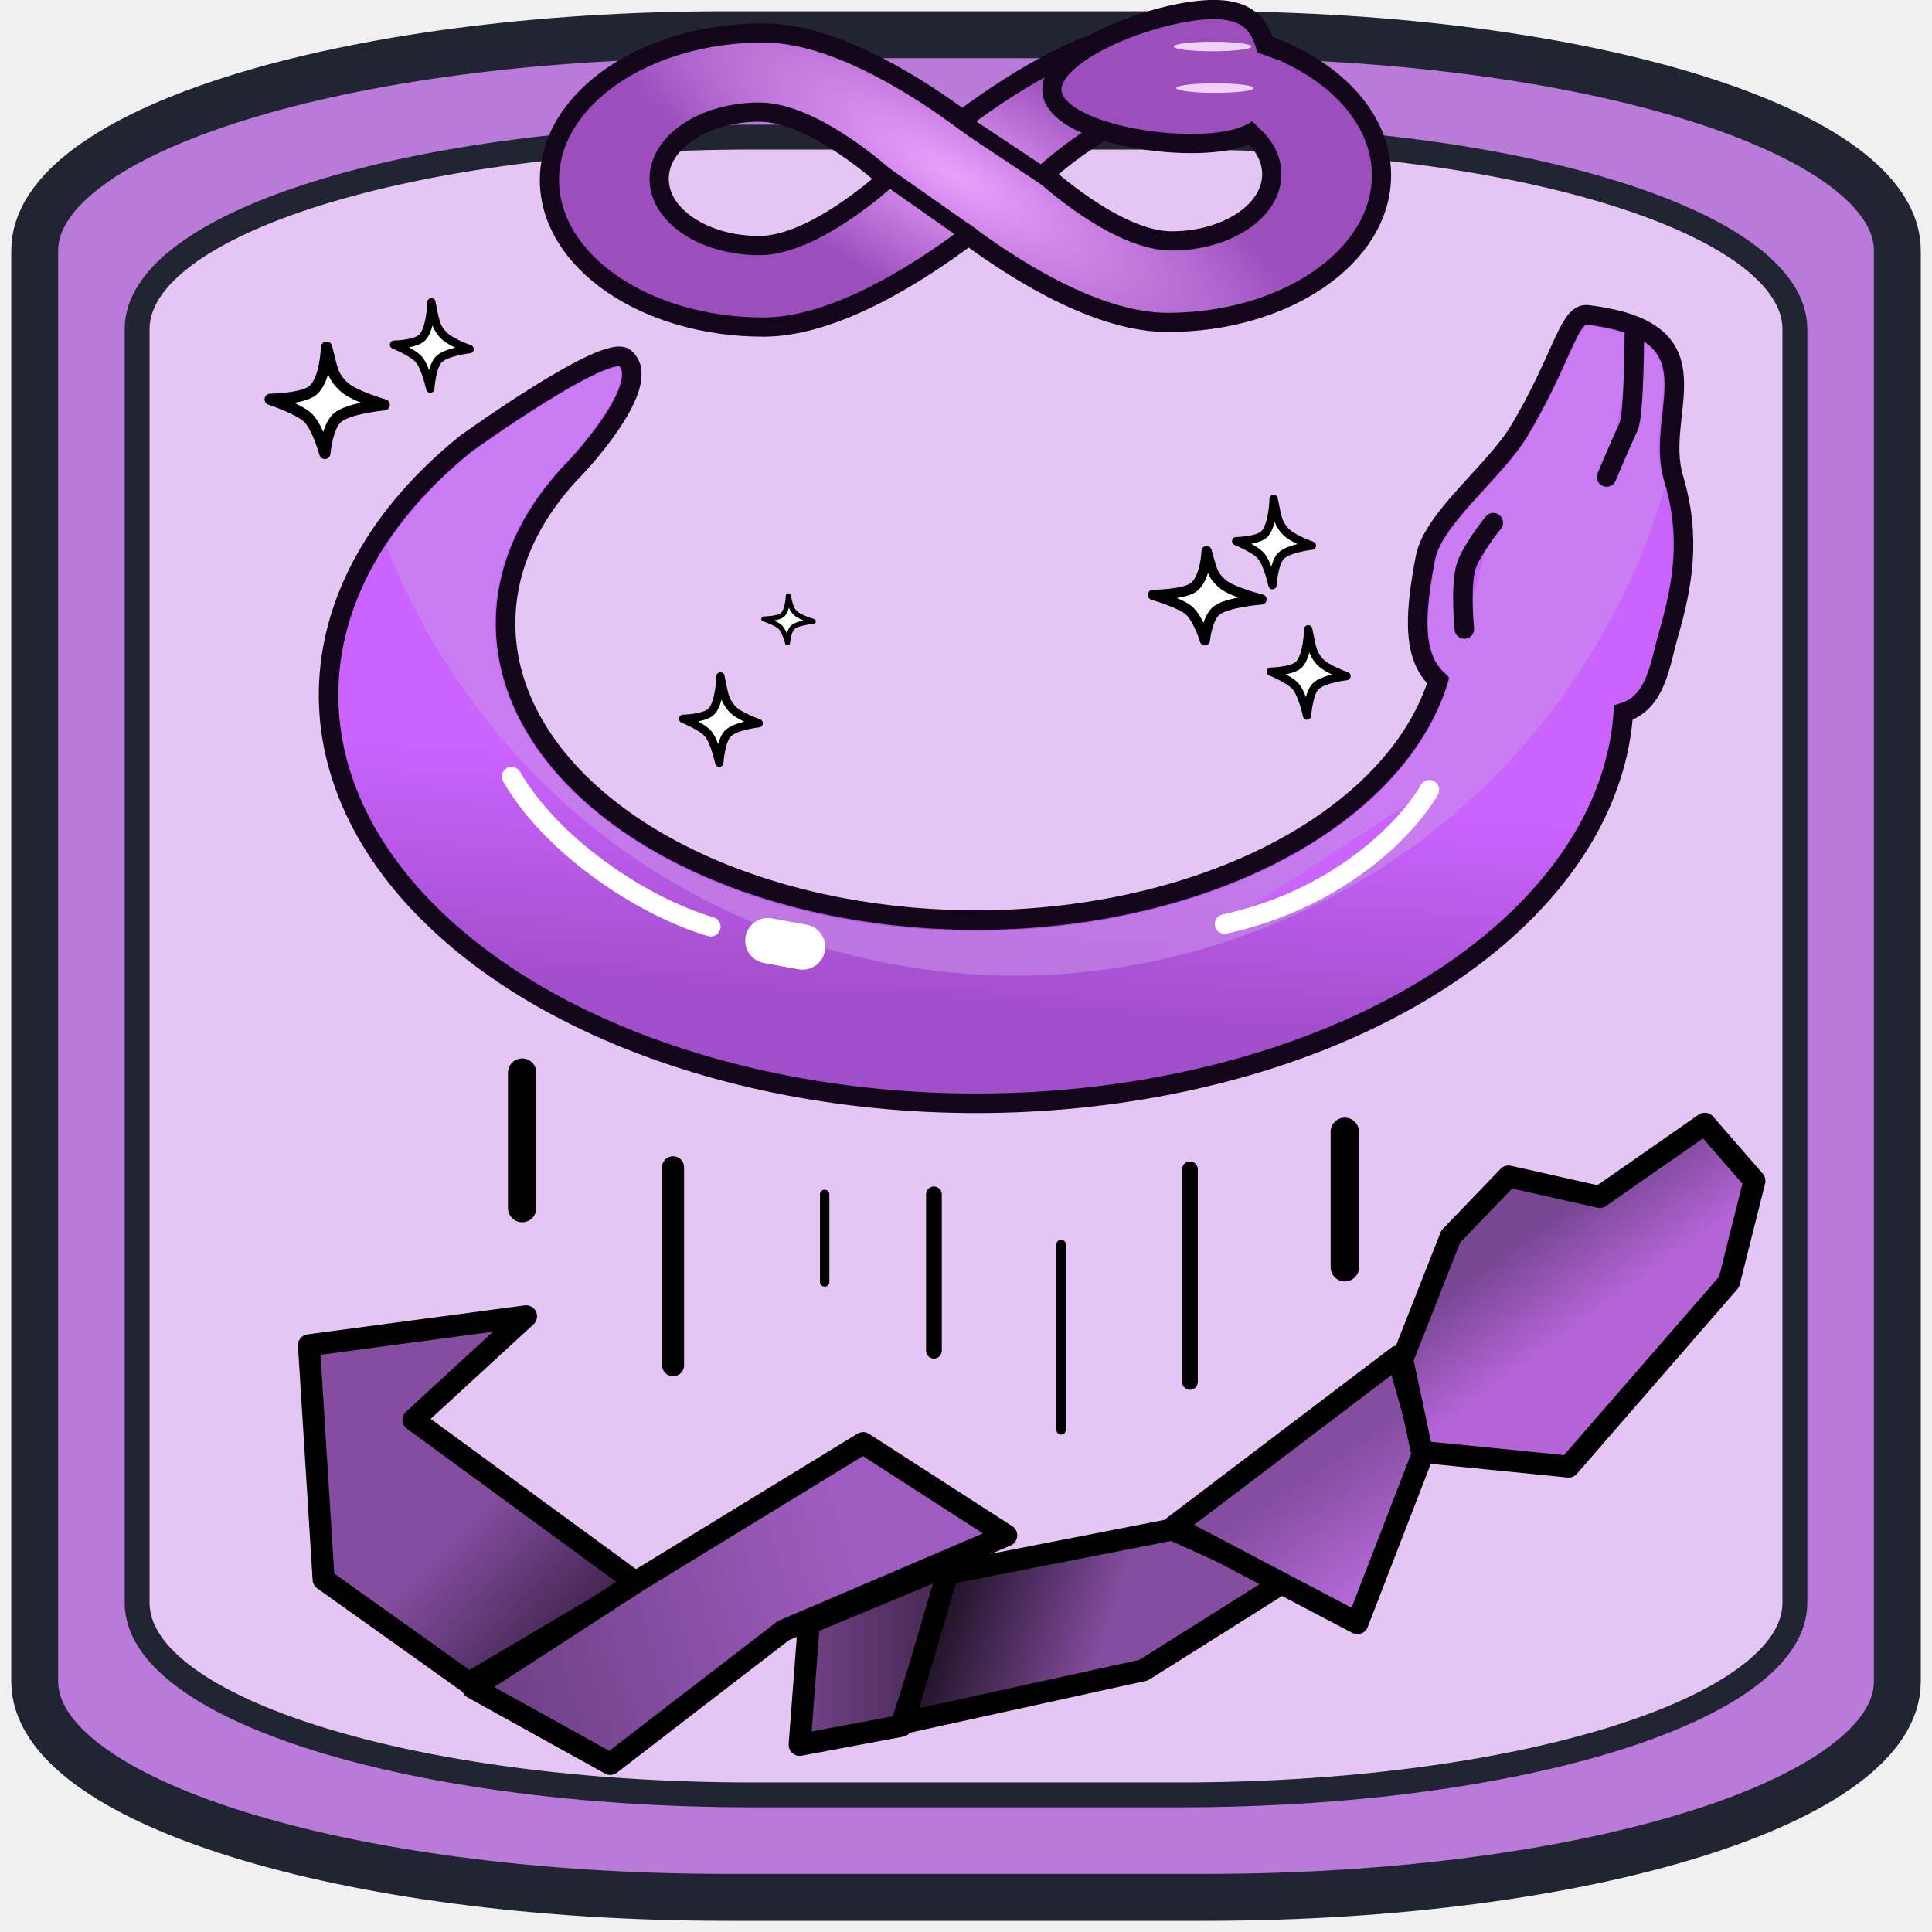
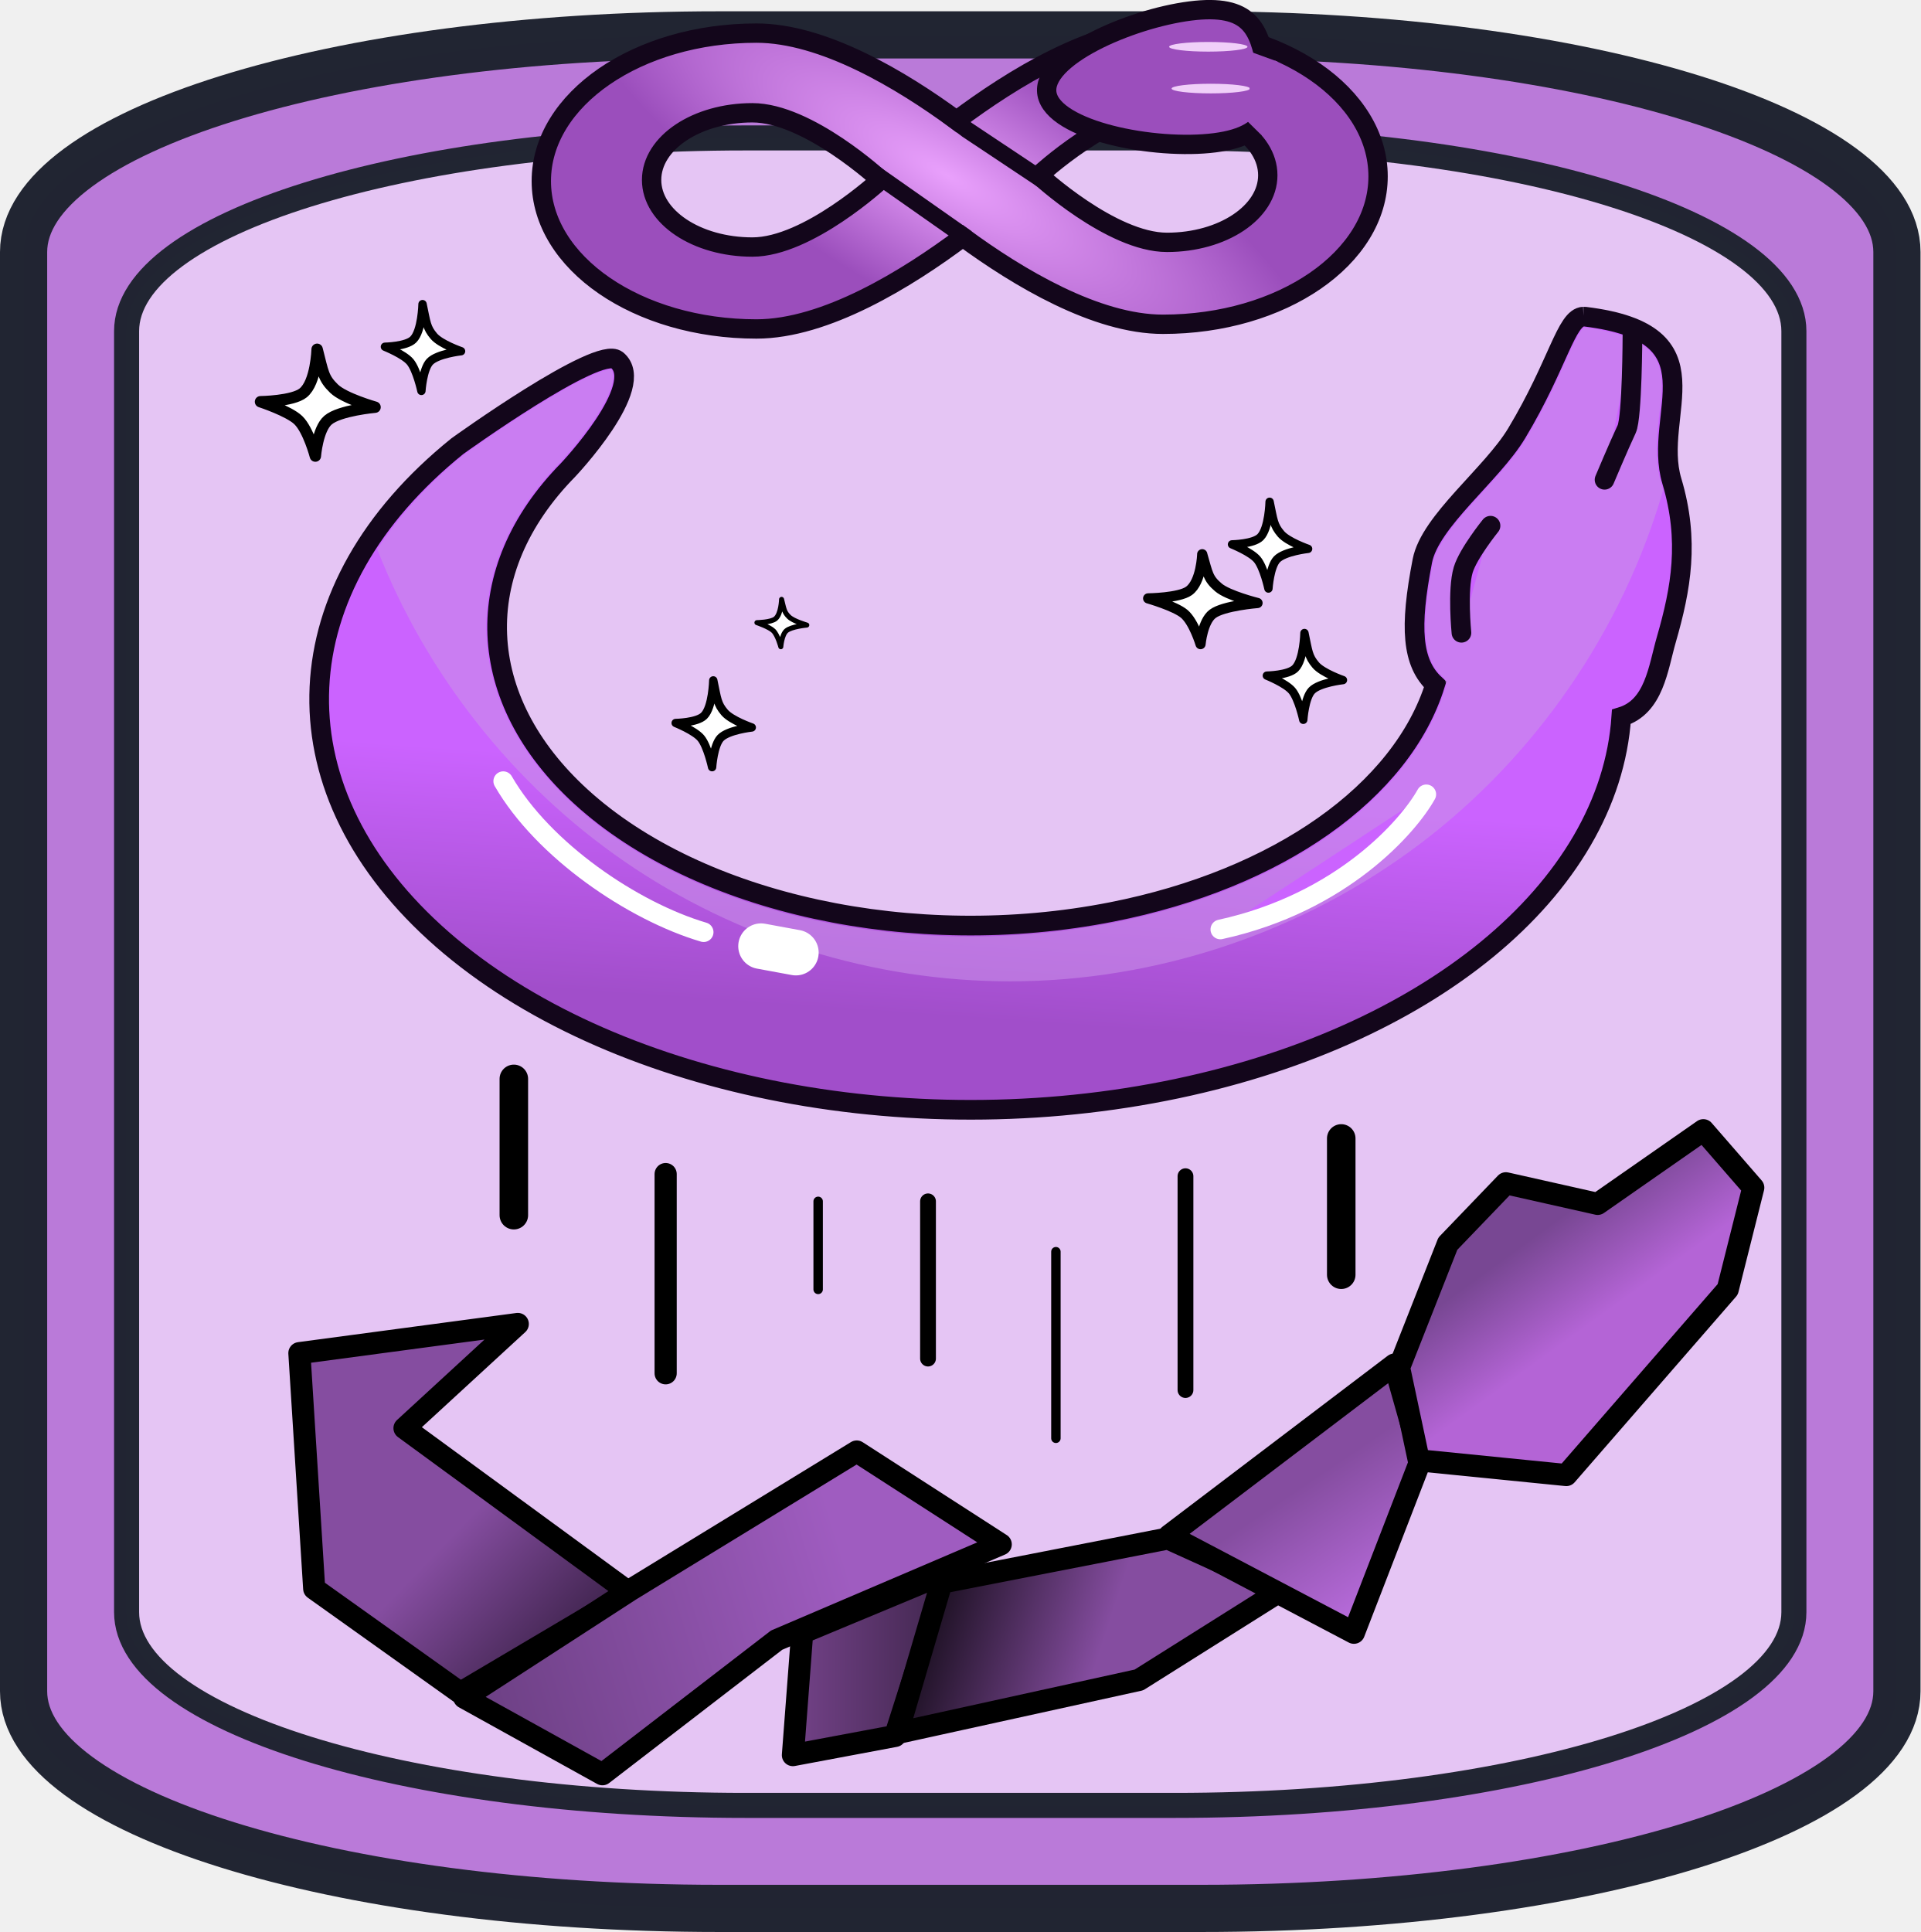
- <svg xmlns="http://www.w3.org/2000/svg" xmlns:xlink="http://www.w3.org/1999/xlink" width="130" height="130" viewBox="0 0 34.396 34.396" version="1.1" id="svg1" xml:space="preserve">
+ <svg xmlns="http://www.w3.org/2000/svg" xmlns:xlink="http://www.w3.org/1999/xlink" width="200" height="201.177" viewBox="0 0 52.917 53.228" version="1.1" id="svg1" xml:space="preserve">
  <defs id="defs1">
    <linearGradient id="linearGradient40">
      <stop style="stop-color:#854da0;stop-opacity:1;" offset="0.463" id="stop39" />
      <stop style="stop-color:#000000;stop-opacity:1;" offset="1" id="stop40" />
    </linearGradient>
    <linearGradient id="linearGradient38">
      <stop style="stop-color:#77448d;stop-opacity:1;" offset="0" id="stop37" />
      <stop style="stop-color:#3d2449;stop-opacity:1;" offset="1" id="stop38" />
    </linearGradient>
    <linearGradient id="linearGradient36">
      <stop style="stop-color:#9f5cc0;stop-opacity:1;" offset="0.279" id="stop35" />
      <stop style="stop-color:#6b3f82;stop-opacity:1;" offset="1" id="stop36" />
    </linearGradient>
    <linearGradient id="linearGradient34">
      <stop style="stop-color:#854da0;stop-opacity:1;" offset="0.528" id="stop33" />
      <stop style="stop-color:#3e234c;stop-opacity:1;" offset="1" id="stop34" />
    </linearGradient>
    <linearGradient id="linearGradient32">
      <stop style="stop-color:#784793;stop-opacity:1;" offset="0.292" id="stop31" />
      <stop style="stop-color:#b464d6;stop-opacity:1;" offset="0.568" id="stop32" />
    </linearGradient>
    <linearGradient id="linearGradient25">
      <stop style="stop-color:#854da0;stop-opacity:1;" offset="0.476" id="stop25" />
      <stop style="stop-color:#b96cdd;stop-opacity:1;" offset="1" id="stop26" />
    </linearGradient>
    <linearGradient id="linearGradient4">
      <stop style="stop-color:#cb63ff;stop-opacity:1;" offset="0.552" id="stop4" />
      <stop style="stop-color:#a14eca;stop-opacity:1;" offset="0.722" id="stop5" />
    </linearGradient>
    <linearGradient id="linearGradient139">
      <stop style="stop-color:#e9a0fc;stop-opacity:1;" offset="0" id="stop140" />
      <stop style="stop-color:#9b4ebc;stop-opacity:1;" offset="1" id="stop141" />
    </linearGradient>
-     <radialGradient xlink:href="#linearGradient139" id="radialGradient141" cx="16.595" cy="1.947" fx="16.595" fy="1.947" r="7.577" gradientTransform="matrix(0.8607372,0.4982068,-0.1535943,0.2653604,2.984526,-5.680098)" gradientUnits="userSpaceOnUse" />
-     <linearGradient xlink:href="#linearGradient4" id="linearGradient5" x1="18.968" y1="2.254" x2="17.261" y2="26.663" gradientUnits="userSpaceOnUse" gradientTransform="translate(-0.2038374,-1.834536)" />
-     <linearGradient xlink:href="#linearGradient34" id="linearGradient26" x1="6.179" y1="24.533" x2="10.664" y2="28.864" gradientUnits="userSpaceOnUse" />
-     <linearGradient xlink:href="#linearGradient36" id="linearGradient27" x1="17.894" y1="27.102" x2="8.438" y2="29.993" gradientUnits="userSpaceOnUse" />
-     <linearGradient xlink:href="#linearGradient38" id="linearGradient28" x1="14.039" y1="29.448" x2="17.165" y2="29.448" gradientUnits="userSpaceOnUse" />
-     <linearGradient xlink:href="#linearGradient40" id="linearGradient29" x1="22.909" y1="30.064" x2="16.066" y2="27.84" gradientUnits="userSpaceOnUse" />
-     <linearGradient xlink:href="#linearGradient25" id="linearGradient30" x1="21.769" y1="24.515" x2="24.482" y2="28.537" gradientUnits="userSpaceOnUse" />
-     <linearGradient xlink:href="#linearGradient32" id="linearGradient31" x1="26.143" y1="20.363" x2="30.058" y2="25.752" gradientUnits="userSpaceOnUse" />
+     <radialGradient xlink:href="#linearGradient139" id="radialGradient141" cx="16.595" cy="1.947" fx="16.595" fy="1.947" r="7.577" gradientTransform="matrix(1.339792,0.7754906,-0.2390794,0.4130504,4.534291,-8.841434)" gradientUnits="userSpaceOnUse" />
+     <linearGradient xlink:href="#linearGradient4" id="linearGradient5" x1="18.968" y1="2.254" x2="17.261" y2="26.663" gradientUnits="userSpaceOnUse" gradientTransform="matrix(1.556564,0,0,1.556564,-0.4285999,-2.855572)" />
+     <linearGradient xlink:href="#linearGradient34" id="linearGradient26" x1="6.179" y1="24.533" x2="10.664" y2="28.864" gradientUnits="userSpaceOnUse" gradientTransform="matrix(1.556564,0,0,1.556564,-0.1113141,0)" />
+     <linearGradient xlink:href="#linearGradient36" id="linearGradient27" x1="17.894" y1="27.102" x2="8.438" y2="29.993" gradientUnits="userSpaceOnUse" gradientTransform="matrix(1.556564,0,0,1.556564,-0.1113141,0)" />
+     <linearGradient xlink:href="#linearGradient38" id="linearGradient28" x1="14.039" y1="29.448" x2="17.165" y2="29.448" gradientUnits="userSpaceOnUse" gradientTransform="matrix(1.556564,0,0,1.556564,-0.1113141,0)" />
+     <linearGradient xlink:href="#linearGradient40" id="linearGradient29" x1="22.909" y1="30.064" x2="16.066" y2="27.84" gradientUnits="userSpaceOnUse" gradientTransform="matrix(1.556564,0,0,1.556564,-0.1113141,0)" />
+     <linearGradient xlink:href="#linearGradient25" id="linearGradient30" x1="21.769" y1="24.515" x2="24.482" y2="28.537" gradientUnits="userSpaceOnUse" gradientTransform="matrix(1.556564,0,0,1.556564,-0.1113141,0)" />
+     <linearGradient xlink:href="#linearGradient32" id="linearGradient31" x1="26.143" y1="20.363" x2="30.058" y2="25.752" gradientUnits="userSpaceOnUse" gradientTransform="matrix(1.556564,0,0,1.556564,-0.1113141,0)" />
  </defs>
-   <g id="layer1">
-     <rect style="fill:#ba7ad9;stroke:#212532;stroke-width:0.835;stroke-linejoin:round;stroke-miterlimit:8.2;stroke-opacity:0.996;stroke-dasharray:none;fill-opacity:1" id="rect1" width="33.161" height="33.161" x="0.618" y="0.618" ry="3.843" rx="12.308" />
-     <rect style="fill:#e5c5f4;stroke:#212532;stroke-width:0.443;stroke-linejoin:round;stroke-miterlimit:8.2;stroke-dasharray:none;stroke-opacity:0.996;fill-opacity:1" id="rect1-8" width="29.514" height="29.514" x="2.441" y="2.441" ry="3.42" rx="10.954" />
-     <path id="rect11-4" style="fill:#ffffff;fill-opacity:1;stroke:#000000;stroke-width:0.148;stroke-linecap:round;stroke-linejoin:round;stroke-dasharray:none;stroke-opacity:1" d="m 7.68,5.383 c 0.07,0.334 0.07,0.414 0.2,0.567 0.118,0.14 0.482,0.266 0.482,0.266 0,0 -0.418,0.045 -0.553,0.186 -0.124,0.13 -0.149,0.517 -0.149,0.517 0,0 -0.081,-0.375 -0.2,-0.516 -0.112,-0.132 -0.445,-0.266 -0.445,-0.266 0,0 0.38,-0.006 0.502,-0.128 0.153,-0.152 0.164,-0.627 0.164,-0.627 z" />
-     <path id="rect11-3" style="fill:#ffffff;fill-opacity:1;stroke:#000000;stroke-width:0.201;stroke-linecap:round;stroke-linejoin:round;stroke-dasharray:none;stroke-opacity:1" d="m 5.814,6.182 c 0.105,0.411 0.106,0.51 0.301,0.698 0.178,0.172 0.725,0.327 0.725,0.327 0,0 -0.629,0.056 -0.832,0.229 -0.187,0.159 -0.225,0.636 -0.225,0.636 0,0 -0.122,-0.461 -0.301,-0.635 C 5.314,7.275 4.811,7.11 4.811,7.11 c 0,0 0.571,-0.007 0.756,-0.157 C 5.798,6.766 5.814,6.182 5.814,6.182 Z" />
-     <path id="path17" style="opacity:1;fill:url(#radialGradient141);fill-opacity:1;stroke:#13061b;stroke-width:0.342;stroke-dasharray:none" d="m 20.786,0.503 c -1.224,0 -2.663,0.887 -3.653,1.628 -0.984,-0.723 -2.363,-1.545 -3.542,-1.545 -2.103,0 -3.809,1.173 -3.809,2.619 0,1.446 1.705,2.618 3.809,2.618 1.224,0 2.663,-0.886 3.653,-1.628 0.984,0.723 2.363,1.545 3.542,1.545 2.103,0 3.809,-1.172 3.809,-2.618 0,-1.446 -1.705,-2.619 -3.809,-2.619 z m 0.072,1.41 c 0.985,0 1.784,0.532 1.784,1.188 0,0.656 -0.799,1.188 -1.784,1.188 -0.985,0 -2.269,-1.188 -2.269,-1.188 0,0 1.283,-1.188 2.269,-1.188 z m -7.339,0.083 c 0.985,0 2.269,1.188 2.269,1.188 0,0 -1.283,1.188 -2.269,1.188 -0.985,0 -1.784,-0.532 -1.784,-1.188 0,-0.656 0.799,-1.188 1.784,-1.188 z" />
-     <path id="path18" style="opacity:1;fill:#9b4ebc;fill-opacity:1;stroke:#13061b;stroke-width:0.342" d="m 22.61,1.168 c 0.121,0.644 0.165,1.221 -0.905,1.358 -1.07,0.137 -2.85,-0.217 -2.971,-0.861 -0.121,-0.644 1.462,-1.334 2.532,-1.471 1.07,-0.137 1.223,0.33 1.344,0.974 z" />
-     <ellipse style="opacity:1;fill:#f0cff9;fill-opacity:1;stroke:#13061b;stroke-width:0;stroke-dasharray:none;stroke-opacity:1" id="path19" cx="21.589" cy="0.828" rx="0.694" ry="0.085" />
-     <ellipse style="fill:#f0cff9;fill-opacity:1;stroke:#13061b;stroke-width:0;stroke-dasharray:none;stroke-opacity:1" id="path19-2" cx="21.633" cy="1.568" rx="0.694" ry="0.085" />
-     <path id="rect19" style="opacity:1;fill:#9b4ebc;fill-opacity:1;stroke:#13061b;stroke-width:0" d="M 22.35,0.921 22.812,1.089 22.99,2.004 22.57,2.432 22.29,2.156 Z" />
-     <path id="rect20" style="opacity:1;fill:#e5c5f4;stroke:#13061b;stroke-width:0.295" d="M 16.894,1.977 17.322,2.299 18.649,3.183 M 17.316,4.215 15.693,3.076" />
-     <path id="path2" style="fill:url(#linearGradient5);stroke:#13061b;stroke-width:0.348;stroke-linecap:round" d="m 28.23,5.604 c -0.31,0.013 -0.442,0.831 -1.183,2.066 -0.438,0.729 -1.532,1.552 -1.669,2.257 -0.229,1.178 -0.188,1.808 0.227,2.188 -0.588,1.891 -2.774,3.445 -5.728,4.026 -3.501,0.688 -7.305,-0.138 -9.39,-2.039 -1.893,-1.727 -1.985,-3.996 -0.234,-5.782 0,0 1.417,-1.493 0.87,-1.948 C 10.792,6.098 8.297,7.896 8.297,7.896 5.189,10.401 5.026,13.889 7.895,16.505 c 2.869,2.617 8.103,3.754 12.92,2.807 4.657,-0.916 7.878,-3.575 8.086,-6.625 0.584,-0.178 0.651,-0.862 0.797,-1.369 0.259,-0.899 0.414,-1.747 0.097,-2.804 -0.357,-1.191 0.893,-2.612 -1.534,-2.909 -0.01,-0.001 -0.021,-0.001 -0.03,-0.001 z" />
-     <path id="path10" style="opacity:0.558;fill:#ca92e8;stroke:#ffffff;stroke-width:0.348;stroke-linecap:round;stroke-opacity:0" d="m 28.441,7.629 c 0.006,-2.621e-4 -0.008,-0.004 -0.061,0.072 -0.053,0.077 -0.122,0.212 -0.203,0.391 -0.163,0.356 -0.386,0.883 -0.764,1.512 -0.239,0.398 -0.628,0.786 -0.969,1.166 -0.341,0.38 -0.623,0.757 -0.676,1.029 -0.113,0.581 -0.155,1.018 -0.125,1.338 0.03,0.32 0.122,0.515 0.293,0.672 a 0.192,0.192 0 0 1 0.055,0.197 c -0.619,1.991 -2.875,3.568 -5.875,4.158 -3.555,0.699 -7.406,-0.127 -9.557,-2.088 -0.976,-0.891 -1.502,-1.938 -1.545,-3.002 -0.043,-1.063 0.399,-2.13 1.303,-3.053 l 0.002,-0.002 c 0.002,-0.002 0.344,-0.365 0.617,-0.775 0.137,-0.206 0.253,-0.423 0.299,-0.592 0.023,-0.084 0.027,-0.155 0.02,-0.201 -0.007,-0.047 -0.02,-0.07 -0.053,-0.098 0.044,0.036 0.026,0.01 -0.051,0.027 -0.077,0.018 -0.193,0.059 -0.326,0.121 -0.267,0.124 -0.607,0.32 -0.936,0.525 -0.652,0.407 -1.258,0.844 -1.268,0.852 -0.002,0.001 -0.002,0.003 -0.004,0.004 -2.59e-5,1.87e-5 -0.006,0.004 -0.006,0.004 -0.645,0.521 -1.149,1.086 -1.529,1.67 0.871,2.221 2.412,4.175 4.377,5.527 1.993,1.371 4.405,2.121 6.824,2.121 2.594,-6.6e-5 5.181,-0.867 7.252,-2.43 2.058,-1.553 3.591,-3.787 4.309,-6.264 -0.01,-0.036 -0.02,-0.071 -0.031,-0.109 -0.202,-0.675 0.033,-1.353 0.002,-1.832 C 29.801,8.331 29.741,8.155 29.555,7.998 29.368,7.841 29.028,7.701 28.441,7.629 Z" transform="translate(-0.2038374,-1.834536)" />
-     <path style="fill:#cb63ff;fill-opacity:1;stroke:#13061b;stroke-width:0.348;stroke-linecap:round" d="m 26.585,9.305 c 0,0 -0.396,0.489 -0.484,0.782 -0.106,0.355 -0.031,1.112 -0.031,1.112" id="path3" />
-     <path style="fill:#cb63ff;fill-opacity:1;stroke:#13061b;stroke-width:0.348;stroke-linecap:round" d="m 29.097,5.928 c 0,0 -0.003,1.456 -0.103,1.668 -0.139,0.295 -0.391,0.896 -0.391,0.896" id="path4" />
-     <path style="fill:#cb63ff;fill-opacity:1;stroke:#ffffff;stroke-width:0.348;stroke-linecap:round;stroke-opacity:1" d="m 25.447,14.06 c -0.308,0.555 -1.485,1.918 -3.645,2.391" id="path5" />
-     <path style="fill:#cb63ff;fill-opacity:0;stroke:#ffffff;stroke-width:0.348;stroke-linecap:round;stroke-opacity:1" d="M 12.655,16.499 C 11.404,16.129 9.814,15.05 9.108,13.827" id="path5-1" />
-     <path style="fill:#cb63ff;fill-opacity:0;stroke:#ffffff;stroke-width:0.807;stroke-linecap:round;stroke-opacity:1" d="m 13.671,16.747 0.617,0.113" id="path6" />
-     <path id="rect11" style="opacity:1;fill:#ffffff;fill-opacity:1;stroke:#000000;stroke-width:0.148;stroke-linecap:round;stroke-linejoin:round;stroke-dasharray:none;stroke-opacity:1" d="m 12.826,12.043 c 0.07,0.334 0.07,0.414 0.2,0.567 0.118,0.14 0.482,0.266 0.482,0.266 0,0 -0.418,0.045 -0.553,0.186 -0.124,0.13 -0.149,0.517 -0.149,0.517 0,0 -0.081,-0.375 -0.2,-0.516 -0.112,-0.132 -0.445,-0.266 -0.445,-0.266 0,0 0.38,-0.006 0.502,-0.128 0.153,-0.152 0.164,-0.627 0.164,-0.627 z" />
-     <path id="rect11-2" style="fill:#ffffff;fill-opacity:1;stroke:#000000;stroke-width:0.088;stroke-linecap:round;stroke-linejoin:round;stroke-dasharray:none;stroke-opacity:1" d="m 14.035,10.608 c 0.046,0.182 0.046,0.226 0.131,0.31 0.078,0.076 0.315,0.145 0.315,0.145 0,0 -0.274,0.025 -0.362,0.101 -0.081,0.071 -0.098,0.282 -0.098,0.282 0,0 -0.053,-0.205 -0.131,-0.282 -0.073,-0.072 -0.292,-0.145 -0.292,-0.145 0,0 0.249,-0.003 0.329,-0.07 0.1,-0.083 0.107,-0.342 0.107,-0.342 z" />
-     <path id="rect11-23" style="fill:#ffffff;fill-opacity:1;stroke:#000000;stroke-width:0.148;stroke-linecap:round;stroke-linejoin:round;stroke-dasharray:none;stroke-opacity:1" d="m 23.29,11.204 c 0.07,0.334 0.07,0.414 0.2,0.567 0.118,0.14 0.482,0.266 0.482,0.266 0,0 -0.418,0.045 -0.553,0.186 -0.124,0.13 -0.149,0.517 -0.149,0.517 0,0 -0.081,-0.375 -0.2,-0.516 -0.112,-0.132 -0.445,-0.266 -0.445,-0.266 0,0 0.38,-0.006 0.502,-0.128 0.153,-0.152 0.164,-0.627 0.164,-0.627 z" />
-     <path id="rect11-8" style="fill:#ffffff;fill-opacity:1;stroke:#000000;stroke-width:0.181;stroke-linecap:round;stroke-linejoin:round;stroke-dasharray:none;stroke-opacity:1" d="m 21.481,9.81 c 0.101,0.346 0.101,0.429 0.287,0.587 0.17,0.145 0.692,0.275 0.692,0.275 0,0 -0.601,0.047 -0.794,0.192 -0.178,0.134 -0.215,0.536 -0.215,0.536 0,0 -0.116,-0.388 -0.287,-0.534 -0.16,-0.137 -0.64,-0.275 -0.64,-0.275 0,0 0.545,-0.006 0.721,-0.132 0.22,-0.158 0.236,-0.649 0.236,-0.649 z" />
-     <path id="rect11-89" style="fill:#ffffff;fill-opacity:1;stroke:#000000;stroke-width:0.148;stroke-linecap:round;stroke-linejoin:round;stroke-dasharray:none;stroke-opacity:1" d="m 22.674,8.881 c 0.07,0.334 0.07,0.414 0.2,0.567 0.118,0.14 0.482,0.266 0.482,0.266 0,0 -0.418,0.045 -0.553,0.186 -0.124,0.13 -0.149,0.517 -0.149,0.517 0,0 -0.081,-0.375 -0.2,-0.516 -0.112,-0.132 -0.445,-0.266 -0.445,-0.266 0,0 0.38,-0.006 0.502,-0.128 0.153,-0.152 0.164,-0.627 0.164,-0.627 z" />
-     <path style="opacity:1;fill:url(#linearGradient26);fill-opacity:1;stroke:#000000;stroke-width:0.391;stroke-linecap:round;stroke-linejoin:round;stroke-dasharray:none;stroke-opacity:1" d="M 8.349,29.963 5.761,28.119 5.5,23.95 9.366,23.434 7.36,25.278 11.343,28.192 Z" id="path11" />
-     <path style="opacity:1;fill:url(#linearGradient27);fill-opacity:1;stroke:#000000;stroke-width:0.391;stroke-linecap:round;stroke-linejoin:round;stroke-dasharray:none;stroke-opacity:1" d="m 8.418,30.048 2.94,-1.904 4.008,-2.452 2.549,1.643 -3.967,1.695 -3.083,2.374 z" id="path12" />
-     <path style="opacity:1;fill:url(#linearGradient28);fill-opacity:1;stroke:#000000;stroke-width:0.391;stroke-linecap:round;stroke-linejoin:round;stroke-dasharray:none;stroke-opacity:1" d="m 14.4,28.9 -0.164,2.165 1.809,-0.339 0.925,-2.895 z" id="path13" />
-     <path style="opacity:1;fill:url(#linearGradient29);fill-opacity:1;stroke:#000000;stroke-width:0.391;stroke-linecap:round;stroke-linejoin:round;stroke-dasharray:none;stroke-opacity:1" d="m 16.866,28.013 4.008,-0.783 2.014,0.913 -2.528,1.591 -4.276,0.939 z" id="path14" />
-     <path style="opacity:1;fill:url(#linearGradient30);fill-opacity:1;stroke:#000000;stroke-width:0.391;stroke-linecap:round;stroke-linejoin:round;stroke-dasharray:none;stroke-opacity:1" d="m 20.895,27.178 3.988,-3.026 0.473,1.669 -1.19,3.077 z" id="path15" />
-     <path style="opacity:1;fill:url(#linearGradient31);fill-opacity:1;stroke:#000000;stroke-width:0.391;stroke-linecap:round;stroke-linejoin:round;stroke-dasharray:none;stroke-opacity:1" d="m 24.965,24.205 0.863,-2.191 1.028,-1.069 1.624,0.365 1.871,-1.304 0.884,1.017 -0.452,1.8 -2.857,3.287 -2.611,-0.261 z" id="path16" />
-     <path style="opacity:1;fill:#854da0;fill-opacity:1;stroke:#000000;stroke-width:0.392;stroke-linecap:round;stroke-linejoin:round;stroke-dasharray:none;stroke-opacity:1" d="m 11.983,20.781 v 3.525" id="path20" />
-     <path style="opacity:1;fill:#854da0;fill-opacity:1;stroke:#000000;stroke-width:0.167;stroke-linecap:round;stroke-linejoin:round;stroke-dasharray:none;stroke-opacity:1" d="m 14.682,21.264 v 1.559" id="path21" />
-     <path style="opacity:1;fill:#854da0;fill-opacity:1;stroke:#000000;stroke-width:0.28;stroke-linecap:round;stroke-linejoin:round;stroke-dasharray:none;stroke-opacity:1" d="m 16.627,21.264 v 2.783" id="path22" />
-     <path style="opacity:1;fill:#854da0;fill-opacity:1;stroke:#000000;stroke-width:0.28;stroke-linecap:round;stroke-linejoin:round;stroke-dasharray:none;stroke-opacity:1" d="m 21.185,20.818 v 3.785" id="path23" />
-     <path style="opacity:1;fill:#854da0;fill-opacity:1;stroke:#000000;stroke-width:0.167;stroke-linecap:round;stroke-linejoin:round;stroke-dasharray:none;stroke-opacity:1" d="m 18.891,22.154 v 3.303" id="path24" />
-     <path style="opacity:1;fill:#854da0;fill-opacity:1;stroke:#000000;stroke-width:0.505;stroke-linecap:round;stroke-linejoin:round;stroke-dasharray:none;stroke-opacity:1" d="m 23.942,20.15 v 2.412" id="path25" />
-     <path style="fill:#854da0;fill-opacity:1;stroke:#000000;stroke-width:0.505;stroke-linecap:round;stroke-linejoin:round;stroke-dasharray:none;stroke-opacity:1" d="m 9.296,19.096 v 2.412" id="path25-2" />
+   <g id="layer1" transform="translate(-0.2000028)">
+     <rect style="fill:#ba7ad9;fill-opacity:1;stroke:#212532;stroke-width:1.3;stroke-linejoin:round;stroke-miterlimit:8.2;stroke-dasharray:none;stroke-opacity:0.996" id="rect1" width="51.617" height="51.617" x="0.85" y="0.961" ry="5.982" rx="19.158" />
+     <rect style="fill:#e5c5f4;fill-opacity:1;stroke:#212532;stroke-width:0.69;stroke-linejoin:round;stroke-miterlimit:8.2;stroke-dasharray:none;stroke-opacity:0.996" id="rect1-8" width="45.94" height="45.94" x="3.688" y="3.8" ry="5.324" rx="17.051" />
+     <path id="rect11-4" style="fill:#ffffff;fill-opacity:1;stroke:#000000;stroke-width:0.23;stroke-linecap:round;stroke-linejoin:round;stroke-dasharray:none;stroke-opacity:1" d="m 11.843,8.379 c 0.109,0.52 0.109,0.645 0.311,0.883 0.184,0.218 0.75,0.414 0.75,0.414 0,0 -0.651,0.071 -0.86,0.289 -0.193,0.202 -0.233,0.805 -0.233,0.805 0,0 -0.126,-0.584 -0.311,-0.803 C 11.326,9.761 10.806,9.553 10.806,9.553 c 0,0 0.591,-0.009 0.781,-0.199 0.239,-0.237 0.255,-0.975 0.255,-0.975 z" />
+     <path id="rect11-3" style="fill:#ffffff;fill-opacity:1;stroke:#000000;stroke-width:0.314;stroke-linecap:round;stroke-linejoin:round;stroke-dasharray:none;stroke-opacity:1" d="M 8.938,9.623 C 9.103,10.263 9.103,10.416 9.406,10.709 c 0.278,0.268 1.128,0.509 1.128,0.509 0,0 -0.98,0.087 -1.295,0.356 -0.291,0.248 -0.35,0.991 -0.35,0.991 0,0 -0.19,-0.718 -0.468,-0.988 -0.261,-0.253 -1.043,-0.509 -1.043,-0.509 0,0 0.889,-0.011 1.176,-0.244 0.359,-0.291 0.384,-1.201 0.384,-1.201 z" />
+     <path id="path17" style="opacity:1;fill:url(#radialGradient141);fill-opacity:1;stroke:#13061b;stroke-width:0.533;stroke-dasharray:none" d="m 32.243,0.783 c -1.905,0 -4.146,1.38 -5.687,2.534 -1.532,-1.125 -3.678,-2.405 -5.513,-2.405 -3.274,0 -5.928,1.825 -5.928,4.076 0,2.251 2.654,4.075 5.928,4.075 1.905,0 4.146,-1.38 5.687,-2.534 1.532,1.125 3.678,2.405 5.513,2.405 3.274,0 5.928,-1.825 5.928,-4.075 0,-2.251 -2.654,-4.076 -5.928,-4.076 z m 0.112,2.195 c 1.534,0 2.777,0.828 2.777,1.85 0,1.021 -1.243,1.849 -2.777,1.849 -1.534,0 -3.531,-1.849 -3.531,-1.849 0,0 1.998,-1.85 3.531,-1.85 z M 20.931,3.107 c 1.534,0 3.531,1.85 3.531,1.85 0,0 -1.998,1.849 -3.531,1.849 -1.534,0 -2.777,-0.828 -2.777,-1.849 0,-1.021 1.243,-1.85 2.777,-1.85 z" />
+     <path id="path18" style="opacity:1;fill:#9b4ebc;fill-opacity:1;stroke:#13061b;stroke-width:0.533" d="m 35.082,1.819 c 0.188,1.002 0.257,1.9 -1.409,2.114 -1.666,0.214 -4.436,-0.338 -4.624,-1.34 -0.188,-1.002 2.276,-2.076 3.942,-2.29 1.666,-0.214 1.903,0.513 2.091,1.516 z" />
+     <ellipse style="opacity:1;fill:#f0cff9;fill-opacity:1;stroke:#13061b;stroke-width:0;stroke-dasharray:none;stroke-opacity:1" id="path19" cx="33.493" cy="1.289" rx="1.08" ry="0.133" />
+     <ellipse style="fill:#f0cff9;fill-opacity:1;stroke:#13061b;stroke-width:0;stroke-dasharray:none;stroke-opacity:1" id="path19-2" cx="33.561" cy="2.44" rx="1.08" ry="0.133" />
+     <path id="rect19" style="opacity:1;fill:#9b4ebc;fill-opacity:1;stroke:#13061b;stroke-width:0" d="m 34.678,1.434 0.72,0.261 0.277,1.424 -0.654,0.666 -0.435,-0.429 z" />
+     <path id="rect20" style="opacity:1;fill:#e5c5f4;stroke:#13061b;stroke-width:0.459" d="m 26.185,3.078 0.665,0.501 2.066,1.376 M 26.841,6.561 24.315,4.788" />
+     <path id="path2" style="fill:url(#linearGradient5);stroke:#13061b;stroke-width:0.542;stroke-linecap:round" d="m 43.831,8.723 c -0.482,0.02 -0.688,1.293 -1.842,3.215 -0.682,1.135 -2.385,2.416 -2.598,3.514 -0.356,1.834 -0.293,2.814 0.353,3.407 -0.915,2.944 -4.318,5.363 -8.917,6.267 -5.449,1.072 -11.37,-0.214 -14.616,-3.174 -2.947,-2.688 -3.09,-6.22 -0.364,-8.999 0,0 2.206,-2.325 1.355,-3.032 -0.515,-0.428 -4.398,2.37 -4.398,2.37 -4.838,3.9 -5.092,9.329 -0.627,13.402 4.465,4.073 12.613,5.843 20.11,4.369 7.25,-1.426 12.263,-5.564 12.586,-10.312 0.909,-0.277 1.013,-1.342 1.241,-2.132 0.404,-1.399 0.644,-2.72 0.151,-4.365 -0.556,-1.854 1.391,-4.066 -2.388,-4.528 -0.016,-0.002 -0.032,-0.002 -0.047,-0.002 z" />
+     <path id="path10" style="opacity:0.558;fill:#ca92e8;stroke:#ffffff;stroke-width:0.348;stroke-linecap:round;stroke-opacity:0" d="m 28.441,7.629 c 0.006,-2.621e-4 -0.008,-0.004 -0.061,0.072 -0.053,0.077 -0.122,0.212 -0.203,0.391 -0.163,0.356 -0.386,0.883 -0.764,1.512 -0.239,0.398 -0.628,0.786 -0.969,1.166 -0.341,0.38 -0.623,0.757 -0.676,1.029 -0.113,0.581 -0.155,1.018 -0.125,1.338 0.03,0.32 0.122,0.515 0.293,0.672 a 0.192,0.192 0 0 1 0.055,0.197 c -0.619,1.991 -2.875,3.568 -5.875,4.158 -3.555,0.699 -7.406,-0.127 -9.557,-2.088 -0.976,-0.891 -1.502,-1.938 -1.545,-3.002 -0.043,-1.063 0.399,-2.13 1.303,-3.053 l 0.002,-0.002 c 0.002,-0.002 0.344,-0.365 0.617,-0.775 0.137,-0.206 0.253,-0.423 0.299,-0.592 0.023,-0.084 0.027,-0.155 0.02,-0.201 -0.007,-0.047 -0.02,-0.07 -0.053,-0.098 0.044,0.036 0.026,0.01 -0.051,0.027 -0.077,0.018 -0.193,0.059 -0.326,0.121 -0.267,0.124 -0.607,0.32 -0.936,0.525 -0.652,0.407 -1.258,0.844 -1.268,0.852 -0.002,0.001 -0.002,0.003 -0.004,0.004 -2.59e-5,1.87e-5 -0.006,0.004 -0.006,0.004 -0.645,0.521 -1.149,1.086 -1.529,1.67 0.871,2.221 2.412,4.175 4.377,5.527 1.993,1.371 4.405,2.121 6.824,2.121 2.594,-6.6e-5 5.181,-0.867 7.252,-2.43 2.058,-1.553 3.591,-3.787 4.309,-6.264 -0.01,-0.036 -0.02,-0.071 -0.031,-0.109 -0.202,-0.675 0.033,-1.353 0.002,-1.832 C 29.801,8.331 29.741,8.155 29.555,7.998 29.368,7.841 29.028,7.701 28.441,7.629 Z" transform="matrix(1.556564,0,0,1.556564,-0.4285999,-2.855572)" />
+     <path style="fill:#cb63ff;fill-opacity:1;stroke:#13061b;stroke-width:0.542;stroke-linecap:round" d="m 41.269,14.484 c 0,0 -0.616,0.761 -0.753,1.218 -0.165,0.553 -0.048,1.731 -0.048,1.731" id="path3" />
+     <path style="fill:#cb63ff;fill-opacity:1;stroke:#13061b;stroke-width:0.542;stroke-linecap:round" d="m 45.18,9.228 c 0,0 -0.005,2.266 -0.16,2.596 -0.216,0.459 -0.609,1.394 -0.609,1.394" id="path4" />
+     <path style="fill:#cb63ff;fill-opacity:1;stroke:#ffffff;stroke-width:0.542;stroke-linecap:round;stroke-opacity:1" d="m 39.499,21.885 c -0.48,0.864 -2.311,2.986 -5.674,3.722" id="path5" />
+     <path style="fill:#cb63ff;fill-opacity:0;stroke:#ffffff;stroke-width:0.542;stroke-linecap:round;stroke-opacity:1" d="M 19.588,25.682 C 17.639,25.106 15.165,23.427 14.066,21.522" id="path5-1" />
+     <path style="fill:#cb63ff;fill-opacity:0;stroke:#ffffff;stroke-width:1.256;stroke-linecap:round;stroke-opacity:1" d="m 21.169,26.068 0.96,0.177" id="path6" />
+     <path id="rect11" style="opacity:1;fill:#ffffff;fill-opacity:1;stroke:#000000;stroke-width:0.23;stroke-linecap:round;stroke-linejoin:round;stroke-dasharray:none;stroke-opacity:1" d="m 19.853,18.745 c 0.109,0.52 0.109,0.645 0.311,0.883 0.184,0.218 0.75,0.414 0.75,0.414 0,0 -0.651,0.071 -0.86,0.289 -0.193,0.202 -0.233,0.805 -0.233,0.805 0,0 -0.126,-0.584 -0.311,-0.803 -0.174,-0.206 -0.693,-0.414 -0.693,-0.414 0,0 0.591,-0.009 0.781,-0.199 0.239,-0.237 0.255,-0.975 0.255,-0.975 z" />
+     <path id="rect11-2" style="fill:#ffffff;fill-opacity:1;stroke:#000000;stroke-width:0.138;stroke-linecap:round;stroke-linejoin:round;stroke-dasharray:none;stroke-opacity:1" d="m 21.735,16.513 c 0.071,0.284 0.072,0.352 0.204,0.482 0.121,0.119 0.491,0.226 0.491,0.226 0,0 -0.427,0.039 -0.564,0.158 -0.127,0.11 -0.152,0.439 -0.152,0.439 0,0 -0.083,-0.319 -0.204,-0.438 -0.114,-0.112 -0.454,-0.226 -0.454,-0.226 0,0 0.387,-0.005 0.512,-0.108 0.156,-0.129 0.167,-0.532 0.167,-0.532 z" />
+     <path id="rect11-23" style="fill:#ffffff;fill-opacity:1;stroke:#000000;stroke-width:0.23;stroke-linecap:round;stroke-linejoin:round;stroke-dasharray:none;stroke-opacity:1" d="m 36.142,17.44 c 0.109,0.52 0.109,0.645 0.311,0.883 0.184,0.218 0.75,0.414 0.75,0.414 0,0 -0.651,0.071 -0.86,0.289 -0.193,0.202 -0.233,0.805 -0.233,0.805 0,0 -0.126,-0.584 -0.311,-0.803 -0.174,-0.206 -0.693,-0.414 -0.693,-0.414 0,0 0.591,-0.009 0.781,-0.199 0.239,-0.237 0.255,-0.975 0.255,-0.975 z" />
+     <path id="rect11-8" style="fill:#ffffff;fill-opacity:1;stroke:#000000;stroke-width:0.281;stroke-linecap:round;stroke-linejoin:round;stroke-dasharray:none;stroke-opacity:1" d="m 33.325,15.27 c 0.157,0.539 0.157,0.668 0.447,0.914 0.265,0.226 1.077,0.429 1.077,0.429 0,0 -0.936,0.073 -1.236,0.299 -0.278,0.209 -0.334,0.834 -0.334,0.834 0,0 -0.181,-0.604 -0.447,-0.832 -0.249,-0.213 -0.996,-0.428 -0.996,-0.428 0,0 0.849,-0.009 1.123,-0.206 0.343,-0.245 0.367,-1.01 0.367,-1.01 z" />
+     <path id="rect11-89" style="fill:#ffffff;fill-opacity:1;stroke:#000000;stroke-width:0.23;stroke-linecap:round;stroke-linejoin:round;stroke-dasharray:none;stroke-opacity:1" d="m 35.182,13.824 c 0.109,0.52 0.109,0.645 0.311,0.883 0.184,0.218 0.75,0.414 0.75,0.414 0,0 -0.651,0.071 -0.86,0.289 -0.193,0.202 -0.233,0.805 -0.233,0.805 0,0 -0.126,-0.584 -0.311,-0.803 -0.174,-0.206 -0.693,-0.414 -0.693,-0.414 0,0 0.591,-0.009 0.781,-0.199 0.239,-0.237 0.255,-0.975 0.255,-0.975 z" />
+     <path style="opacity:1;fill:url(#linearGradient26);fill-opacity:1;stroke:#000000;stroke-width:0.609;stroke-linecap:round;stroke-linejoin:round;stroke-dasharray:none;stroke-opacity:1" d="M 12.884,46.64 8.857,43.769 8.449,37.28 l 6.018,-0.804 -3.122,2.871 6.199,4.536 z" id="path11" />
+     <path style="opacity:1;fill:url(#linearGradient27);fill-opacity:1;stroke:#000000;stroke-width:0.609;stroke-linecap:round;stroke-linejoin:round;stroke-dasharray:none;stroke-opacity:1" d="m 12.991,46.771 4.576,-2.964 6.239,-3.817 3.968,2.558 -6.175,2.639 -4.8,3.695 z" id="path12" />
+     <path style="opacity:1;fill:url(#linearGradient28);fill-opacity:1;stroke:#000000;stroke-width:0.609;stroke-linecap:round;stroke-linejoin:round;stroke-dasharray:none;stroke-opacity:1" d="m 22.303,44.985 -0.256,3.37 2.816,-0.528 1.44,-4.507 z" id="path13" />
+     <path style="opacity:1;fill:url(#linearGradient29);fill-opacity:1;stroke:#000000;stroke-width:0.609;stroke-linecap:round;stroke-linejoin:round;stroke-dasharray:none;stroke-opacity:1" d="m 26.142,43.604 6.239,-1.218 3.136,1.421 -3.936,2.477 -6.655,1.462 z" id="path14" />
+     <path style="opacity:1;fill:url(#linearGradient30);fill-opacity:1;stroke:#000000;stroke-width:0.609;stroke-linecap:round;stroke-linejoin:round;stroke-dasharray:none;stroke-opacity:1" d="m 32.414,42.305 6.207,-4.71 0.736,2.599 -1.852,4.79 z" id="path15" />
+     <path style="opacity:1;fill:url(#linearGradient31);fill-opacity:1;stroke:#000000;stroke-width:0.609;stroke-linecap:round;stroke-linejoin:round;stroke-dasharray:none;stroke-opacity:1" d="m 38.749,37.676 1.344,-3.411 1.6,-1.665 2.528,0.568 2.912,-2.03 1.376,1.583 -0.704,2.802 -4.448,5.116 -4.064,-0.406 z" id="path16" />
+     <path style="opacity:1;fill:#854da0;fill-opacity:1;stroke:#000000;stroke-width:0.611;stroke-linecap:round;stroke-linejoin:round;stroke-dasharray:none;stroke-opacity:1" d="m 18.541,32.347 v 5.488" id="path20" />
+     <path style="opacity:1;fill:#854da0;fill-opacity:1;stroke:#000000;stroke-width:0.26;stroke-linecap:round;stroke-linejoin:round;stroke-dasharray:none;stroke-opacity:1" d="m 22.743,33.098 v 2.426" id="path21" />
+     <path style="opacity:1;fill:#854da0;fill-opacity:1;stroke:#000000;stroke-width:0.435;stroke-linecap:round;stroke-linejoin:round;stroke-dasharray:none;stroke-opacity:1" d="m 25.77,33.098 v 4.332" id="path22" />
+     <path style="opacity:1;fill:#854da0;fill-opacity:1;stroke:#000000;stroke-width:0.435;stroke-linecap:round;stroke-linejoin:round;stroke-dasharray:none;stroke-opacity:1" d="m 32.864,32.405 v 5.892" id="path23" />
+     <path style="opacity:1;fill:#854da0;fill-opacity:1;stroke:#000000;stroke-width:0.26;stroke-linecap:round;stroke-linejoin:round;stroke-dasharray:none;stroke-opacity:1" d="m 29.294,34.485 v 5.141" id="path24" />
+     <path style="opacity:1;fill:#854da0;fill-opacity:1;stroke:#000000;stroke-width:0.786;stroke-linecap:round;stroke-linejoin:round;stroke-dasharray:none;stroke-opacity:1" d="m 37.156,31.365 v 3.755" id="path25" />
+     <path style="fill:#854da0;fill-opacity:1;stroke:#000000;stroke-width:0.786;stroke-linecap:round;stroke-linejoin:round;stroke-dasharray:none;stroke-opacity:1" d="m 14.358,29.724 v 3.755" id="path25-2" />
  </g>
</svg>
